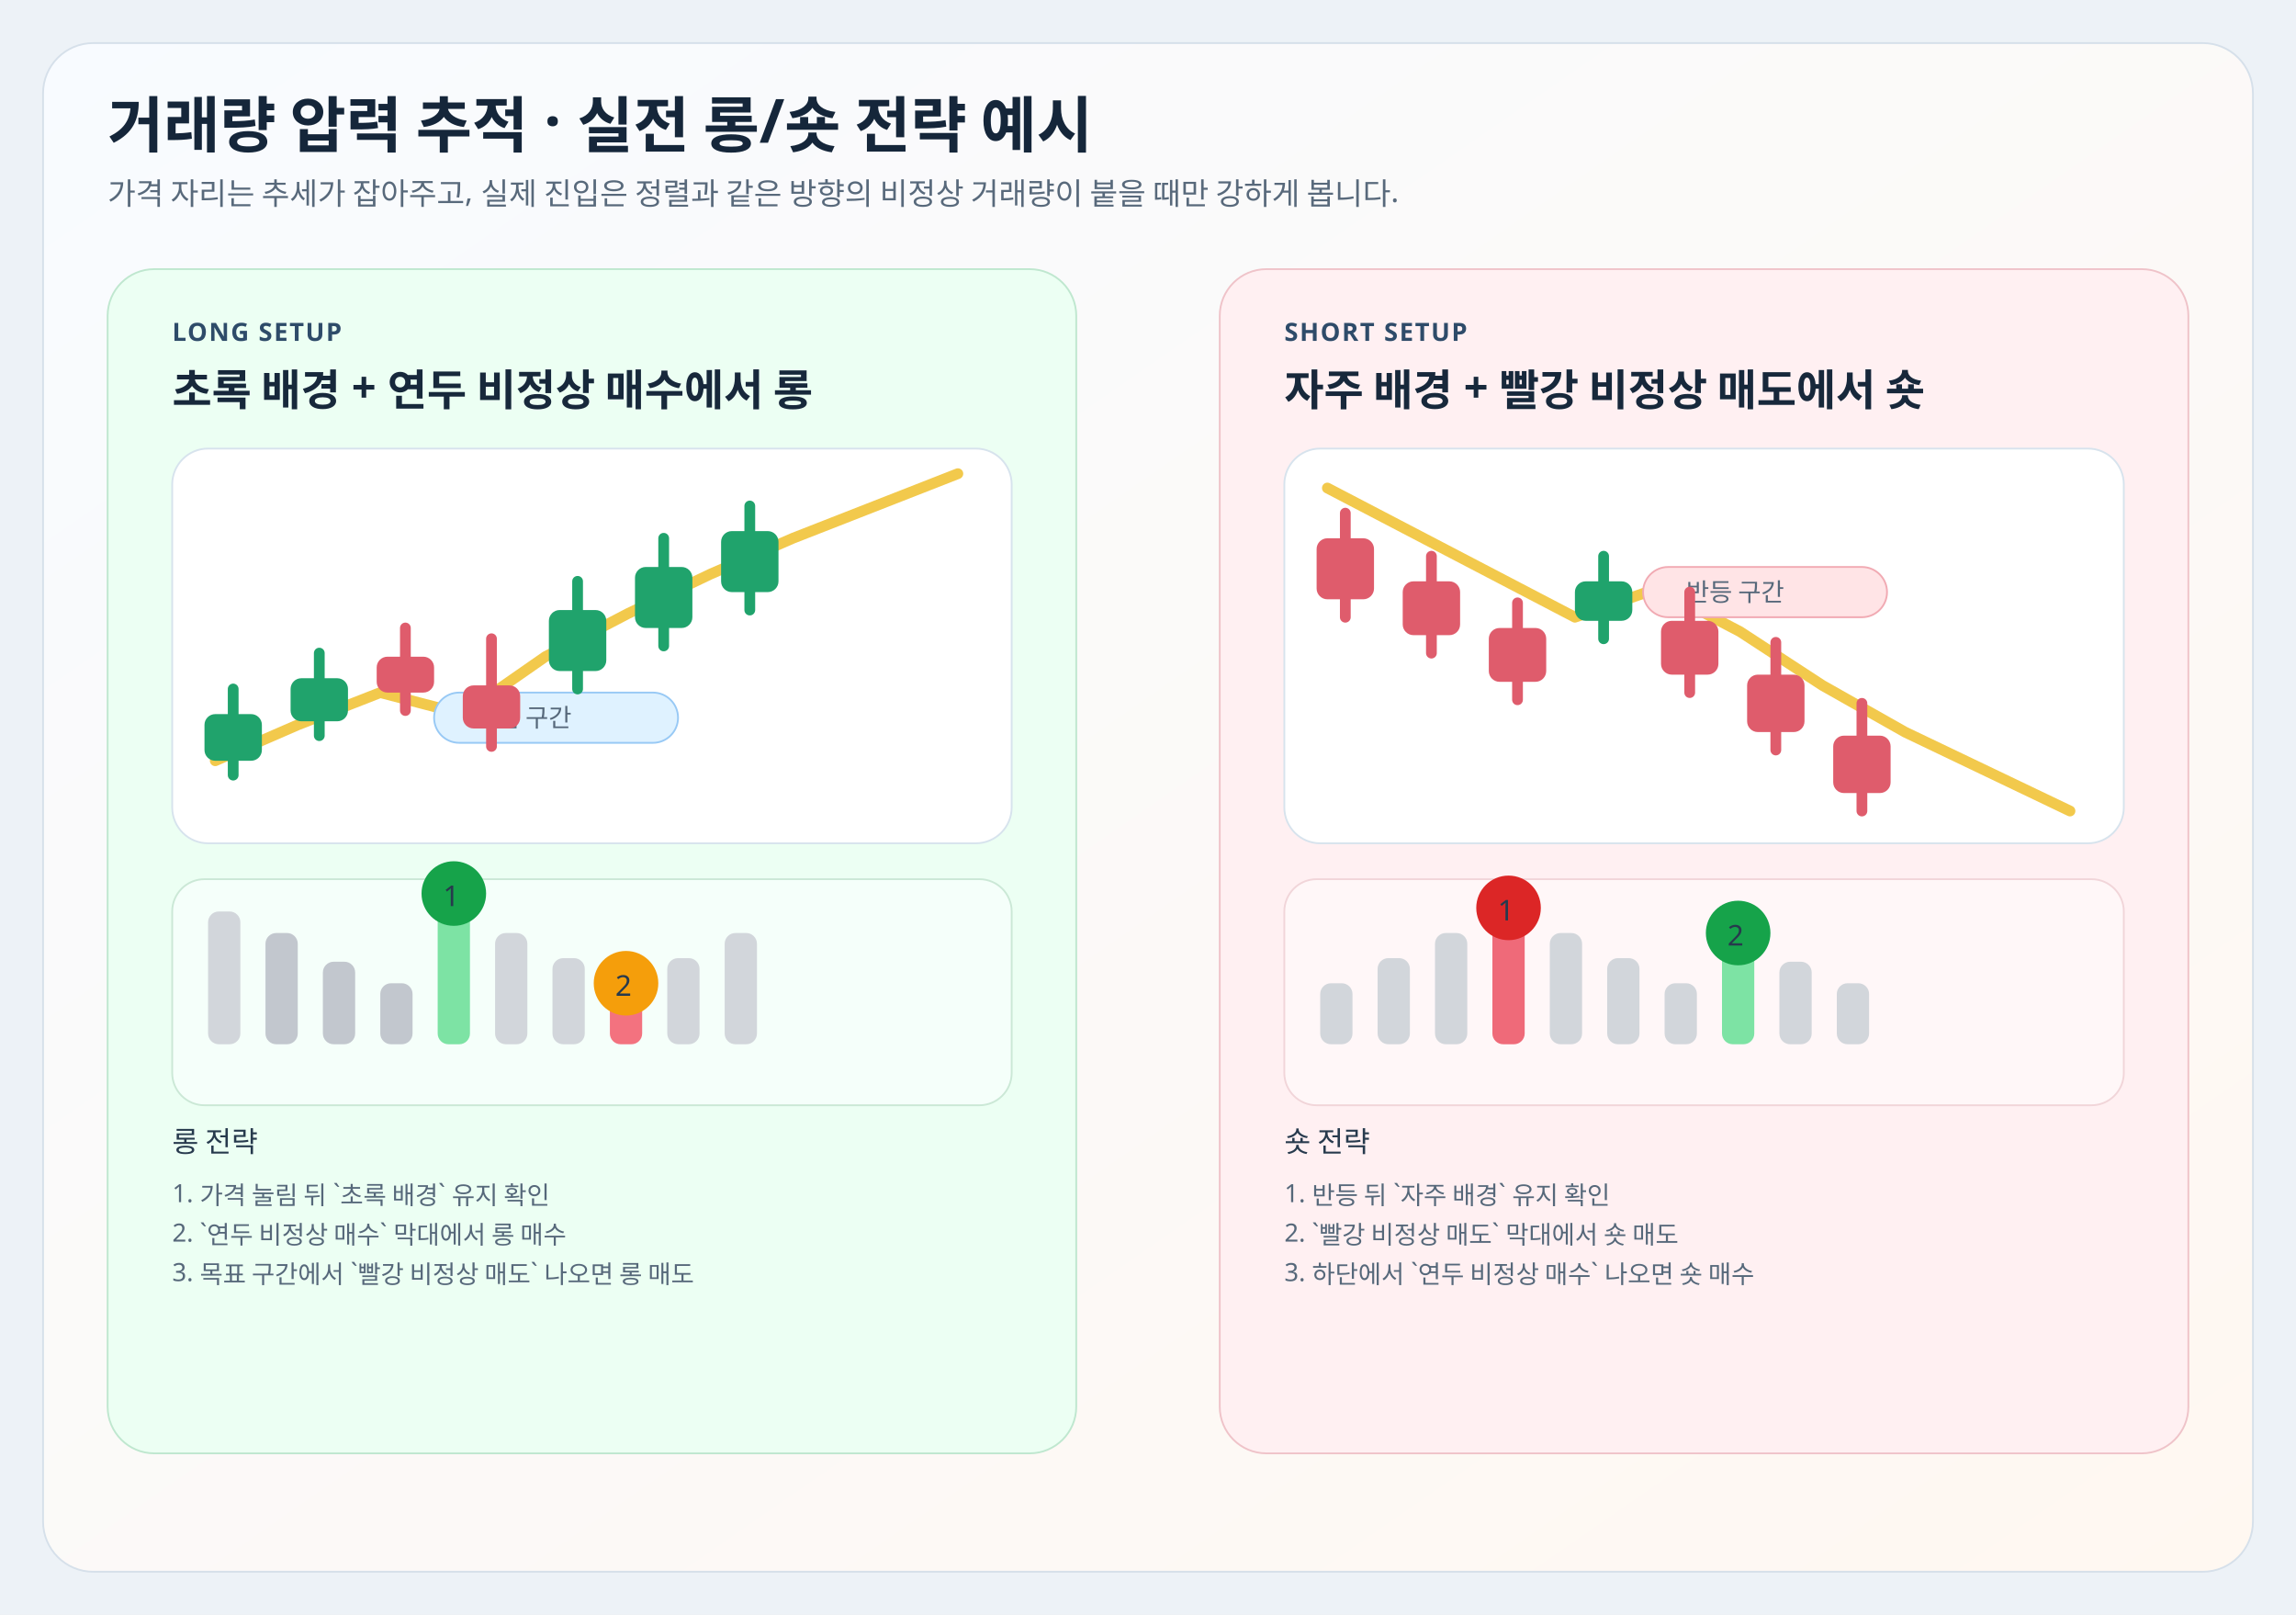
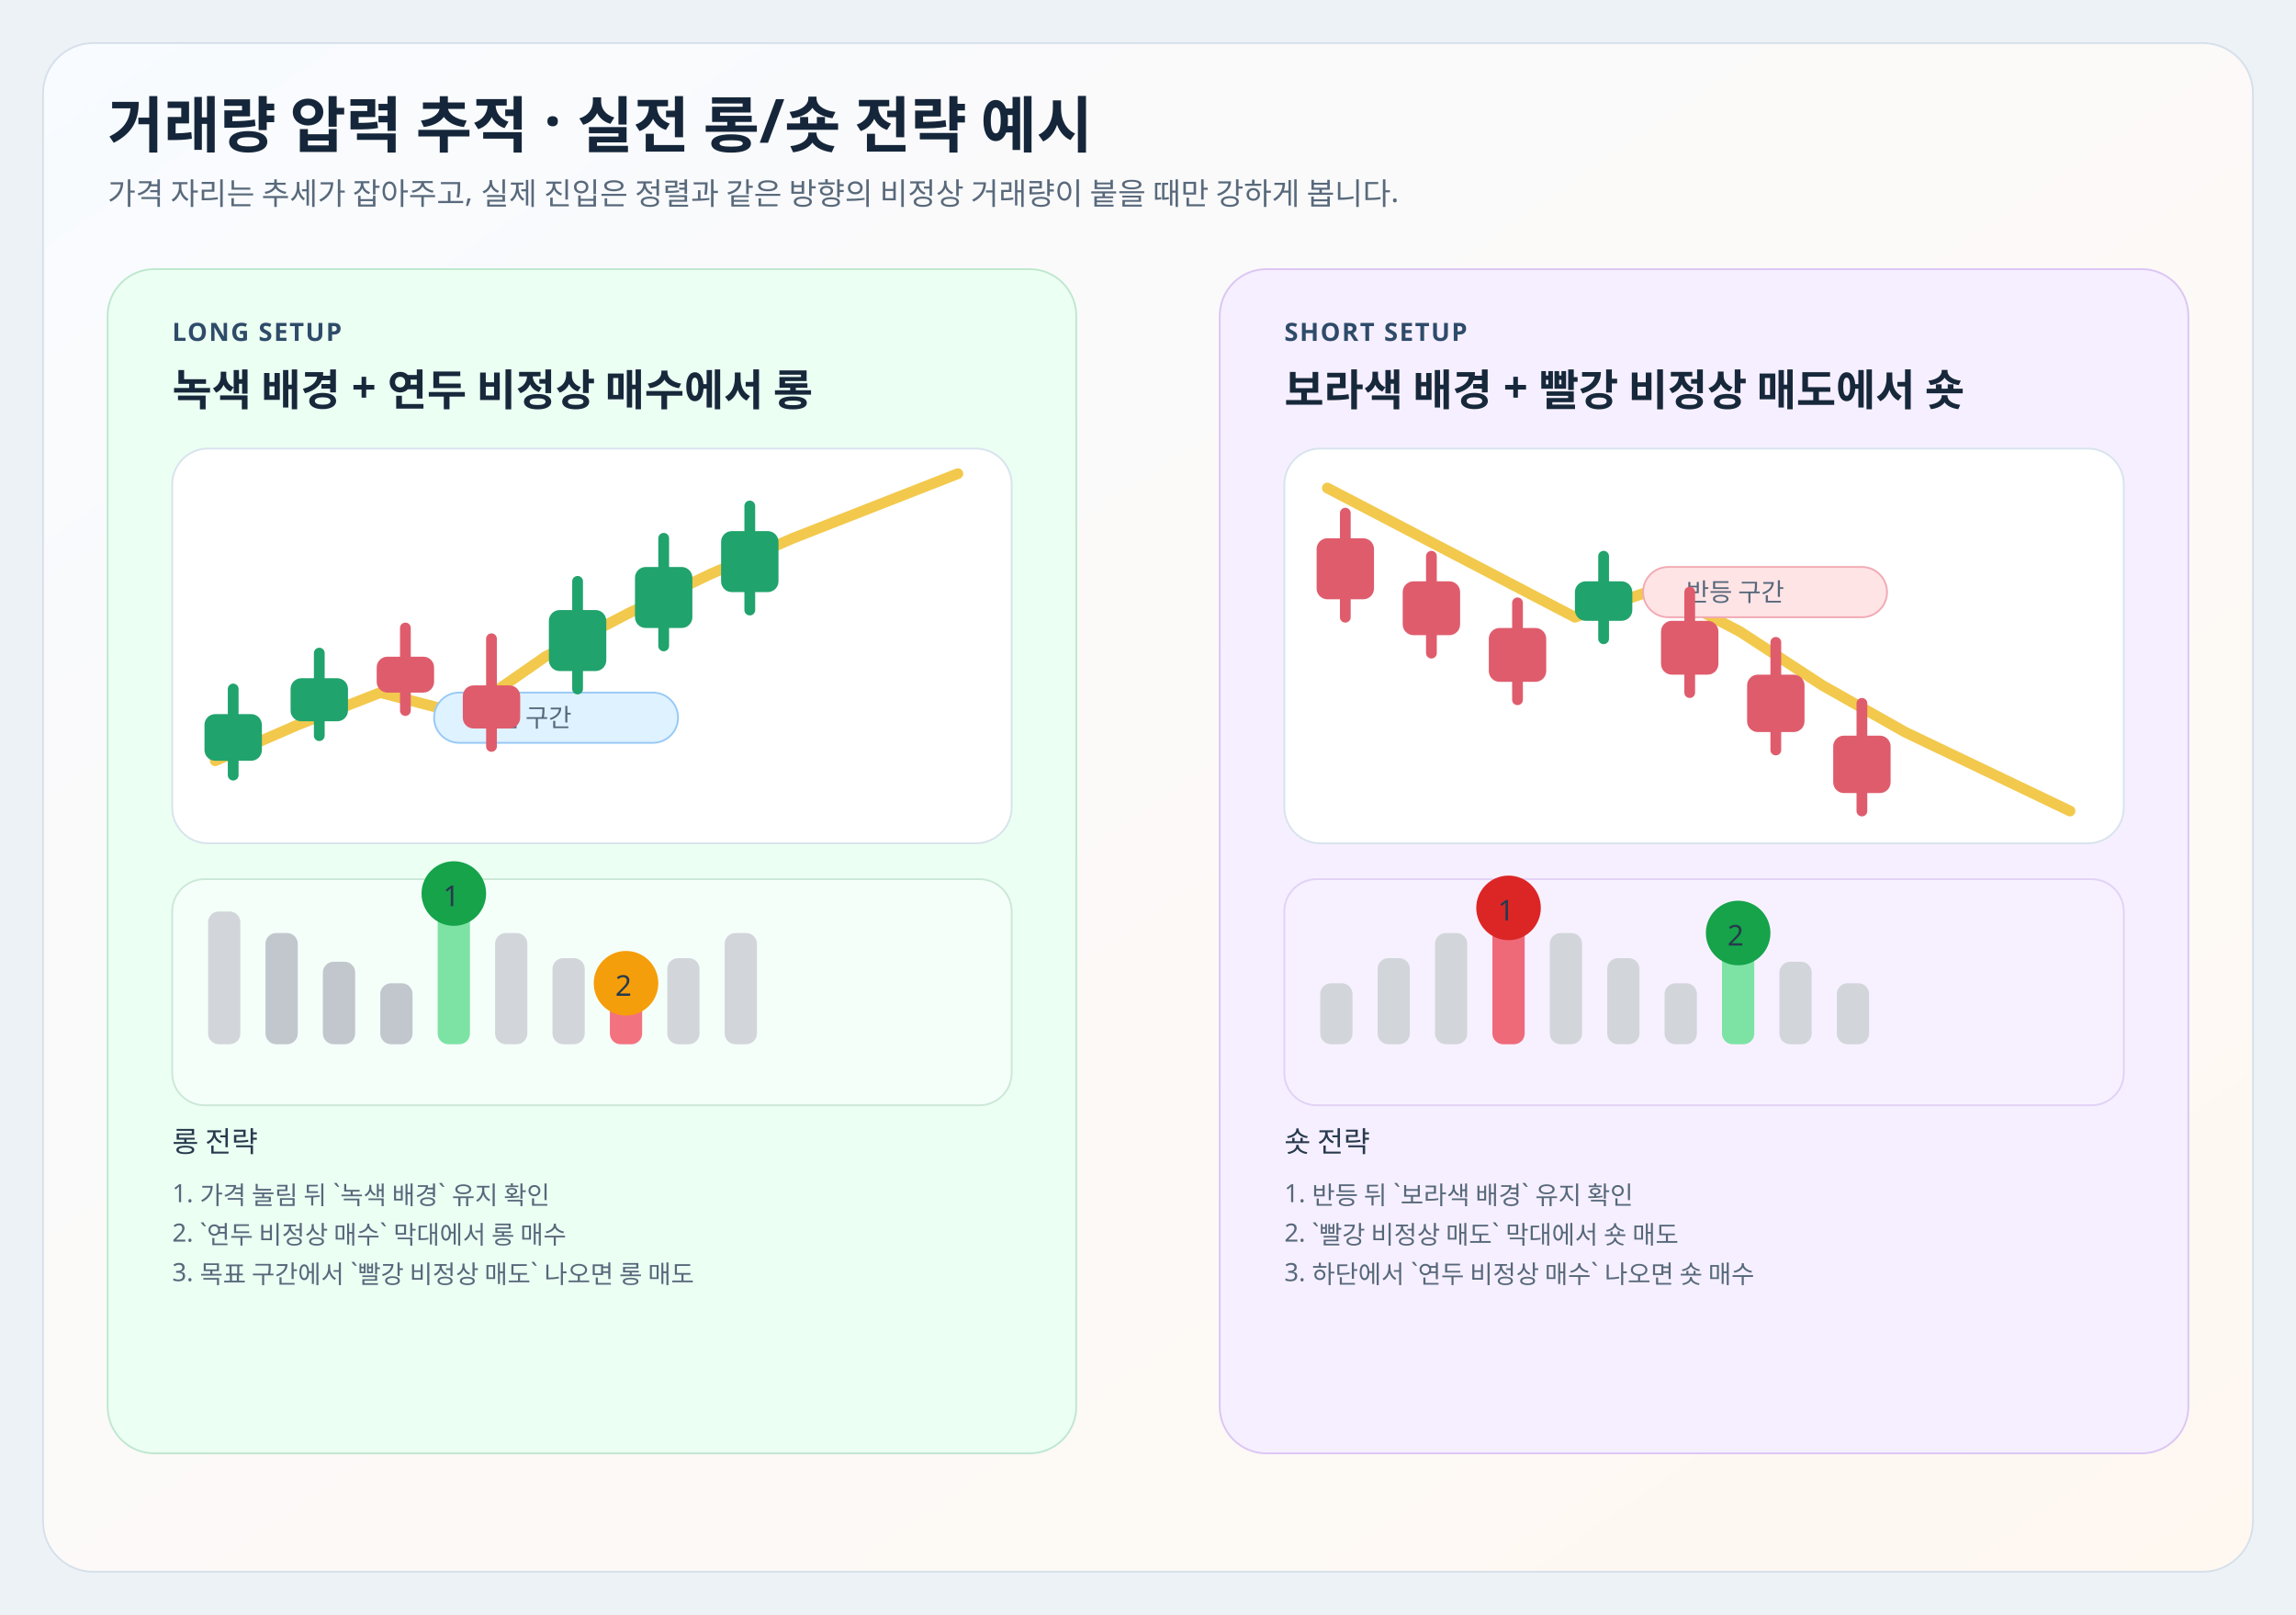
<svg xmlns="http://www.w3.org/2000/svg" width="1280" height="900" viewBox="0 0 1280 900" role="img" aria-labelledby="title desc">
  <defs>
    <linearGradient id="bg" x1="0%" y1="0%" x2="100%" y2="100%">
      <stop offset="0%" stop-color="#f8fbff" />
      <stop offset="100%" stop-color="#fff8f1" />
    </linearGradient>
    <style>
      .title { font: 700 34px 'Pretendard','Apple SD Gothic Neo','Malgun Gothic',sans-serif; fill: #15263a; }
      .subtitle { font: 500 17px 'Pretendard','Apple SD Gothic Neo','Malgun Gothic',sans-serif; fill: #58697b; }
      .panelTitle { font: 700 24px 'Pretendard','Apple SD Gothic Neo','Malgun Gothic',sans-serif; fill: #17283b; }
      .label { font: 700 14px 'Pretendard','Apple SD Gothic Neo','Malgun Gothic',sans-serif; fill: #2e4b69; letter-spacing: 0.06em; }
      .body { font: 500 16px 'Pretendard','Apple SD Gothic Neo','Malgun Gothic',sans-serif; fill: #273a4d; }
      .small { font: 500 14px 'Pretendard','Apple SD Gothic Neo','Malgun Gothic',sans-serif; fill: #56687a; }
    </style>
  </defs>
  <rect width="1280" height="900" fill="#edf2f7" />
  <rect x="24" y="24" width="1232" height="852" rx="28" fill="url(#bg)" stroke="#d6e0ea" />
  <text x="60" y="82" class="title">거래량 압력 추적 · 실전 롱/숏 전략 예시</text>
  <text x="60" y="114" class="subtitle">가격 자리는 추세가 잡아주고, 실제 진입은 정렬과 같은 방향의 비정상 거래량이 붙을 때만 강하게 봅니다.</text>
  <rect x="60" y="150" width="540" height="660" rx="26" fill="#ecfff3" stroke="#bfe7cf" />
  <text x="96" y="190" class="label">LONG SETUP</text>
-   <text x="96" y="226" class="panelTitle">초록 배경 + 연두 비정상 매수에서 롱</text>
+   <text x="96" y="226" class="panelTitle">녹색 배경 + 연두 비정상 매수에서 롱</text>
  <rect x="96" y="250" width="468" height="220" rx="20" fill="#ffffff" stroke="#d7e3ed" />
  <polyline points="120,424 166,404 212,386 258,398 304,366 350,342 396,320 442,300 488,282 534,264" fill="none" stroke="#f2c94c" stroke-width="6" stroke-linecap="round" stroke-linejoin="round" />
  <rect x="242" y="386" width="136" height="28" rx="14" fill="#dff2ff" stroke="#98c9f5" />
  <text x="264" y="405" class="small">눌림 구간</text>
  <line x1="130" y1="432" x2="130" y2="384" stroke="#20a36c" stroke-width="6" stroke-linecap="round" />
  <rect x="114" y="398" width="32" height="26" rx="6" fill="#20a36c" />
  <line x1="178" y1="410" x2="178" y2="364" stroke="#20a36c" stroke-width="6" stroke-linecap="round" />
  <rect x="162" y="378" width="32" height="24" rx="6" fill="#20a36c" />
  <line x1="226" y1="396" x2="226" y2="350" stroke="#df5c6c" stroke-width="6" stroke-linecap="round" />
  <rect x="210" y="366" width="32" height="20" rx="6" fill="#df5c6c" />
  <line x1="274" y1="416" x2="274" y2="356" stroke="#df5c6c" stroke-width="6" stroke-linecap="round" />
  <rect x="258" y="382" width="32" height="24" rx="6" fill="#df5c6c" />
  <line x1="322" y1="384" x2="322" y2="324" stroke="#20a36c" stroke-width="6" stroke-linecap="round" />
  <rect x="306" y="340" width="32" height="34" rx="6" fill="#20a36c" />
  <line x1="370" y1="360" x2="370" y2="300" stroke="#20a36c" stroke-width="6" stroke-linecap="round" />
  <rect x="354" y="316" width="32" height="34" rx="6" fill="#20a36c" />
  <line x1="418" y1="340" x2="418" y2="282" stroke="#20a36c" stroke-width="6" stroke-linecap="round" />
  <rect x="402" y="296" width="32" height="34" rx="6" fill="#20a36c" />
  <rect x="96" y="490" width="468" height="126" rx="18" fill="#f5fffa" stroke="#cbe8d6" />
  <rect x="116" y="508" width="18" height="74" rx="6" fill="#d2d6db" />
  <rect x="148" y="520" width="18" height="62" rx="6" fill="#c2c7ce" />
  <rect x="180" y="536" width="18" height="46" rx="6" fill="#c2c7ce" />
  <rect x="212" y="548" width="18" height="34" rx="6" fill="#c2c7ce" />
  <rect x="244" y="498" width="18" height="84" rx="6" fill="#7de3a4" />
  <rect x="276" y="520" width="18" height="62" rx="6" fill="#d2d6db" />
  <rect x="308" y="534" width="18" height="48" rx="6" fill="#d2d6db" />
  <rect x="340" y="548" width="18" height="34" rx="6" fill="#f3727f" />
  <rect x="372" y="534" width="18" height="48" rx="6" fill="#d2d6db" />
  <rect x="404" y="520" width="18" height="62" rx="6" fill="#d2d6db" />
  <text x="96" y="642" class="body">롱 전략</text>
-   <text x="96" y="670" class="small">1. 가격 눌림 뒤 `초록 배경` 유지 확인</text>
+   <text x="96" y="670" class="small">1. 가격 눌림 뒤 `녹색 배경` 유지 확인</text>
  <text x="96" y="692" class="small">2. `연두 비정상 매수` 막대에서 롱 매수</text>
  <text x="96" y="714" class="small">3. 목표 구간에서 `빨강 비정상 매도` 나오면 롱 매도</text>
  <circle cx="253" cy="498" r="18" fill="#16a34a" />
  <text x="247" y="505" class="body" fill="#ffffff">1</text>
  <circle cx="349" cy="548" r="18" fill="#f59e0b" />
  <text x="343" y="555" class="body" fill="#ffffff">2</text>
-   <rect x="680" y="150" width="540" height="660" rx="26" fill="#fff0f2" stroke="#efc3c9" />
+   <rect x="680" y="150" width="540" height="660" rx="26" fill="#f6efff" stroke="#dbc6f3" />
  <text x="716" y="190" class="label">SHORT SETUP</text>
-   <text x="716" y="226" class="panelTitle">자주 배경 + 빨강 비정상 매도에서 숏</text>
+   <text x="716" y="226" class="panelTitle">보라색 배경 + 빨강 비정상 매도에서 숏</text>
  <rect x="716" y="250" width="468" height="220" rx="20" fill="#ffffff" stroke="#d7e3ed" />
  <polyline points="740,272 786,296 832,320 878,344 924,328 970,352 1016,382 1062,408 1108,430 1154,452" fill="none" stroke="#f2c94c" stroke-width="6" stroke-linecap="round" stroke-linejoin="round" />
  <rect x="916" y="316" width="136" height="28" rx="14" fill="#ffe4e6" stroke="#f1aab3" />
  <text x="940" y="335" class="small">반등 구간</text>
  <line x1="750" y1="286" x2="750" y2="344" stroke="#df5c6c" stroke-width="6" stroke-linecap="round" />
  <rect x="734" y="300" width="32" height="34" rx="6" fill="#df5c6c" />
  <line x1="798" y1="310" x2="798" y2="364" stroke="#df5c6c" stroke-width="6" stroke-linecap="round" />
  <rect x="782" y="324" width="32" height="30" rx="6" fill="#df5c6c" />
  <line x1="846" y1="336" x2="846" y2="390" stroke="#df5c6c" stroke-width="6" stroke-linecap="round" />
  <rect x="830" y="350" width="32" height="30" rx="6" fill="#df5c6c" />
  <line x1="894" y1="356" x2="894" y2="310" stroke="#20a36c" stroke-width="6" stroke-linecap="round" />
  <rect x="878" y="324" width="32" height="22" rx="6" fill="#20a36c" />
  <line x1="942" y1="330" x2="942" y2="386" stroke="#df5c6c" stroke-width="6" stroke-linecap="round" />
  <rect x="926" y="346" width="32" height="30" rx="6" fill="#df5c6c" />
  <line x1="990" y1="358" x2="990" y2="418" stroke="#df5c6c" stroke-width="6" stroke-linecap="round" />
  <rect x="974" y="376" width="32" height="32" rx="6" fill="#df5c6c" />
  <line x1="1038" y1="392" x2="1038" y2="452" stroke="#df5c6c" stroke-width="6" stroke-linecap="round" />
  <rect x="1022" y="410" width="32" height="32" rx="6" fill="#df5c6c" />
-   <rect x="716" y="490" width="468" height="126" rx="18" fill="#fff7f8" stroke="#f1d5d9" />
+   <rect x="716" y="490" width="468" height="126" rx="18" fill="#f7f1ff" stroke="#e1d2f5" />
  <rect x="736" y="548" width="18" height="34" rx="6" fill="#d2d6db" />
  <rect x="768" y="534" width="18" height="48" rx="6" fill="#d2d6db" />
  <rect x="800" y="520" width="18" height="62" rx="6" fill="#d2d6db" />
  <rect x="832" y="506" width="18" height="76" rx="6" fill="#ef6a79" />
  <rect x="864" y="520" width="18" height="62" rx="6" fill="#d2d6db" />
  <rect x="896" y="534" width="18" height="48" rx="6" fill="#d2d6db" />
  <rect x="928" y="548" width="18" height="34" rx="6" fill="#d2d6db" />
  <rect x="960" y="520" width="18" height="62" rx="6" fill="#7de3a4" />
  <rect x="992" y="536" width="18" height="46" rx="6" fill="#d2d6db" />
  <rect x="1024" y="548" width="18" height="34" rx="6" fill="#d2d6db" />
  <text x="716" y="642" class="body">숏 전략</text>
-   <text x="716" y="670" class="small">1. 반등 뒤 `자주 배경` 유지 확인</text>
+   <text x="716" y="670" class="small">1. 반등 뒤 `보라색 배경` 유지 확인</text>
  <text x="716" y="692" class="small">2. `빨강 비정상 매도` 막대에서 숏 매도</text>
  <text x="716" y="714" class="small">3. 하단에서 `연두 비정상 매수` 나오면 숏 매수</text>
  <circle cx="841" cy="506" r="18" fill="#dc2626" />
  <text x="835" y="513" class="body" fill="#ffffff">1</text>
  <circle cx="969" cy="520" r="18" fill="#16a34a" />
  <text x="963" y="527" class="body" fill="#ffffff">2</text>
</svg>
